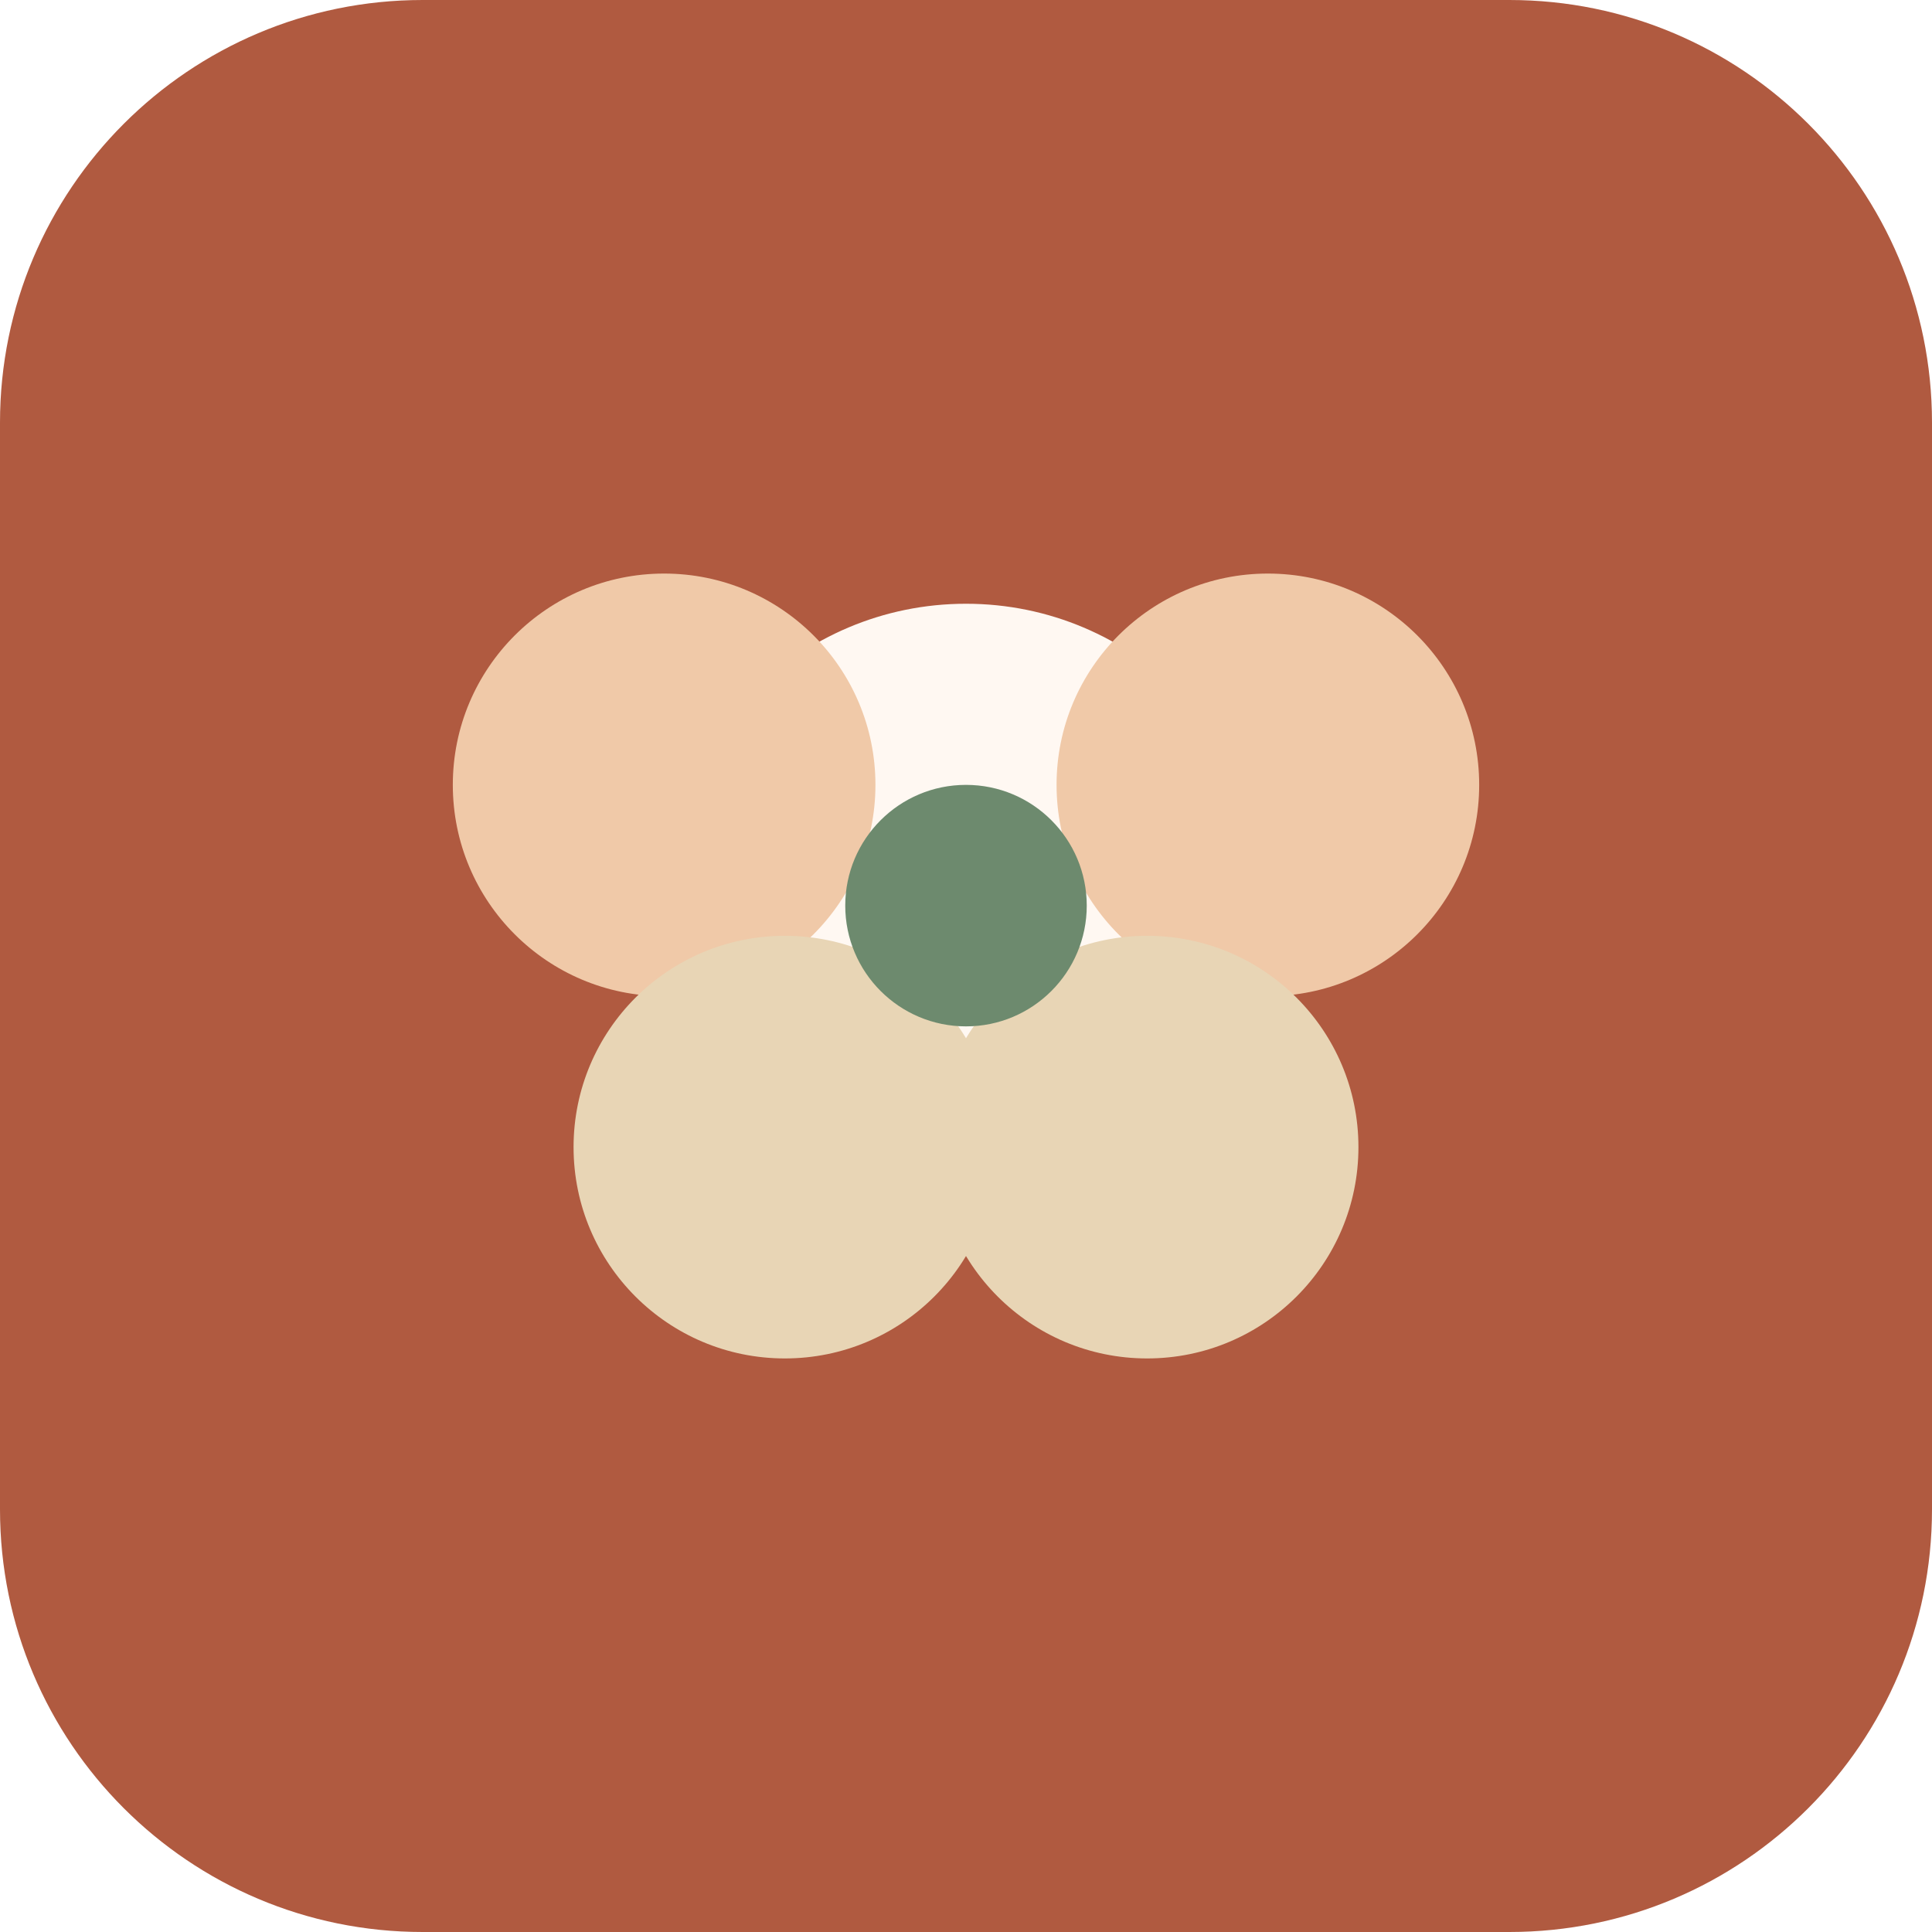
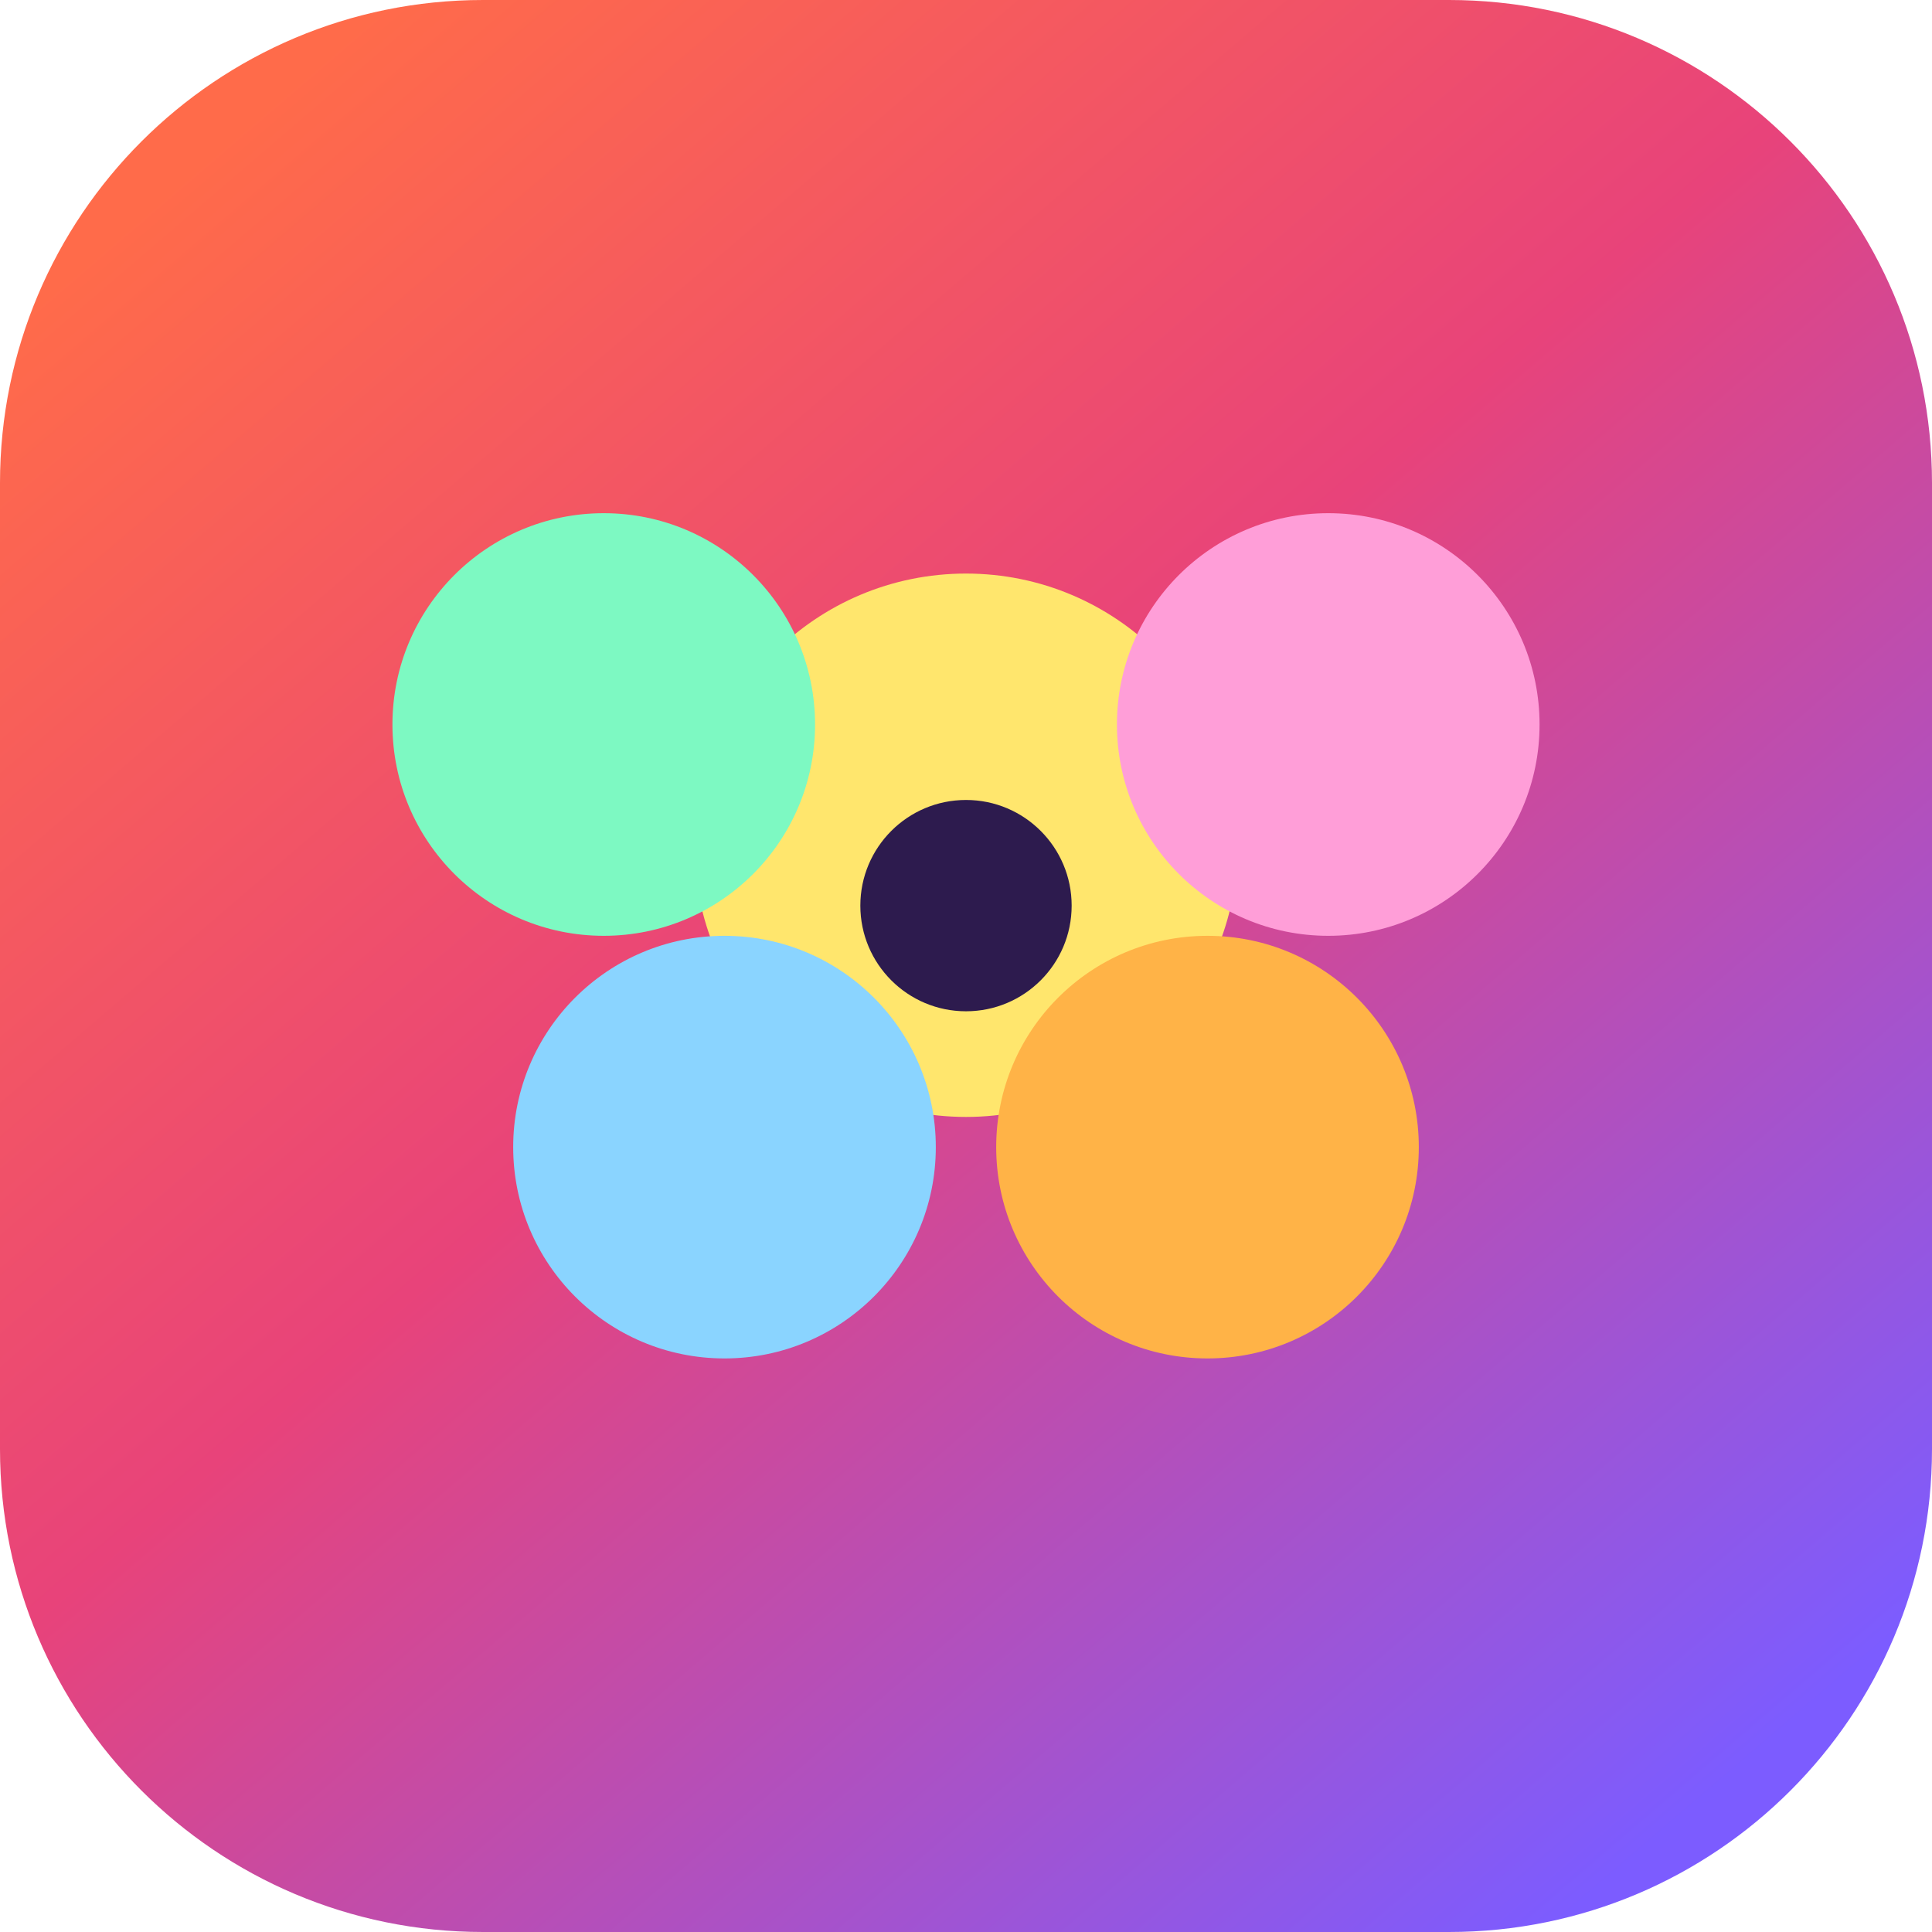
<svg xmlns="http://www.w3.org/2000/svg" viewBox="0 0 64 64" fill="none">
-   <rect width="64" height="64" rx="14" fill="#b05a40" />
-   <circle cx="32" cy="30" r="10" fill="#fff8f2" />
-   <circle cx="22" cy="26" r="7" fill="#f0c9a8" />
-   <circle cx="42" cy="26" r="7" fill="#f0c9a8" />
-   <circle cx="26" cy="38" r="7" fill="#e8d5b5" />
-   <circle cx="38" cy="38" r="7" fill="#e8d5b5" />
-   <circle cx="32" cy="30" r="4" fill="#6d8a6e" />
+   <defs>
+     <linearGradient id="g" x1="8" y1="4" x2="56" y2="60" gradientUnits="userSpaceOnUse">
+       <stop stop-color="#FF6B4A" />
+       <stop offset="0.45" stop-color="#E8437A" />
+       <stop offset="1" stop-color="#7C5CFF" />
+     </linearGradient>
+   </defs>
+   <rect width="64" height="64" rx="16" fill="url(#g)" />
+   <circle cx="32" cy="28" r="9" fill="#FFE66D" />
+   <circle cx="20" cy="24" r="7" fill="#7DF9C2" />
+   <circle cx="44" cy="24" r="7" fill="#FF9ED8" />
+   <circle cx="24" cy="38" r="7" fill="#8AD4FF" />
+   <circle cx="40" cy="38" r="7" fill="#FFB347" />
+   <circle cx="32" cy="30" r="3.5" fill="#2D1B4E" />
</svg>
